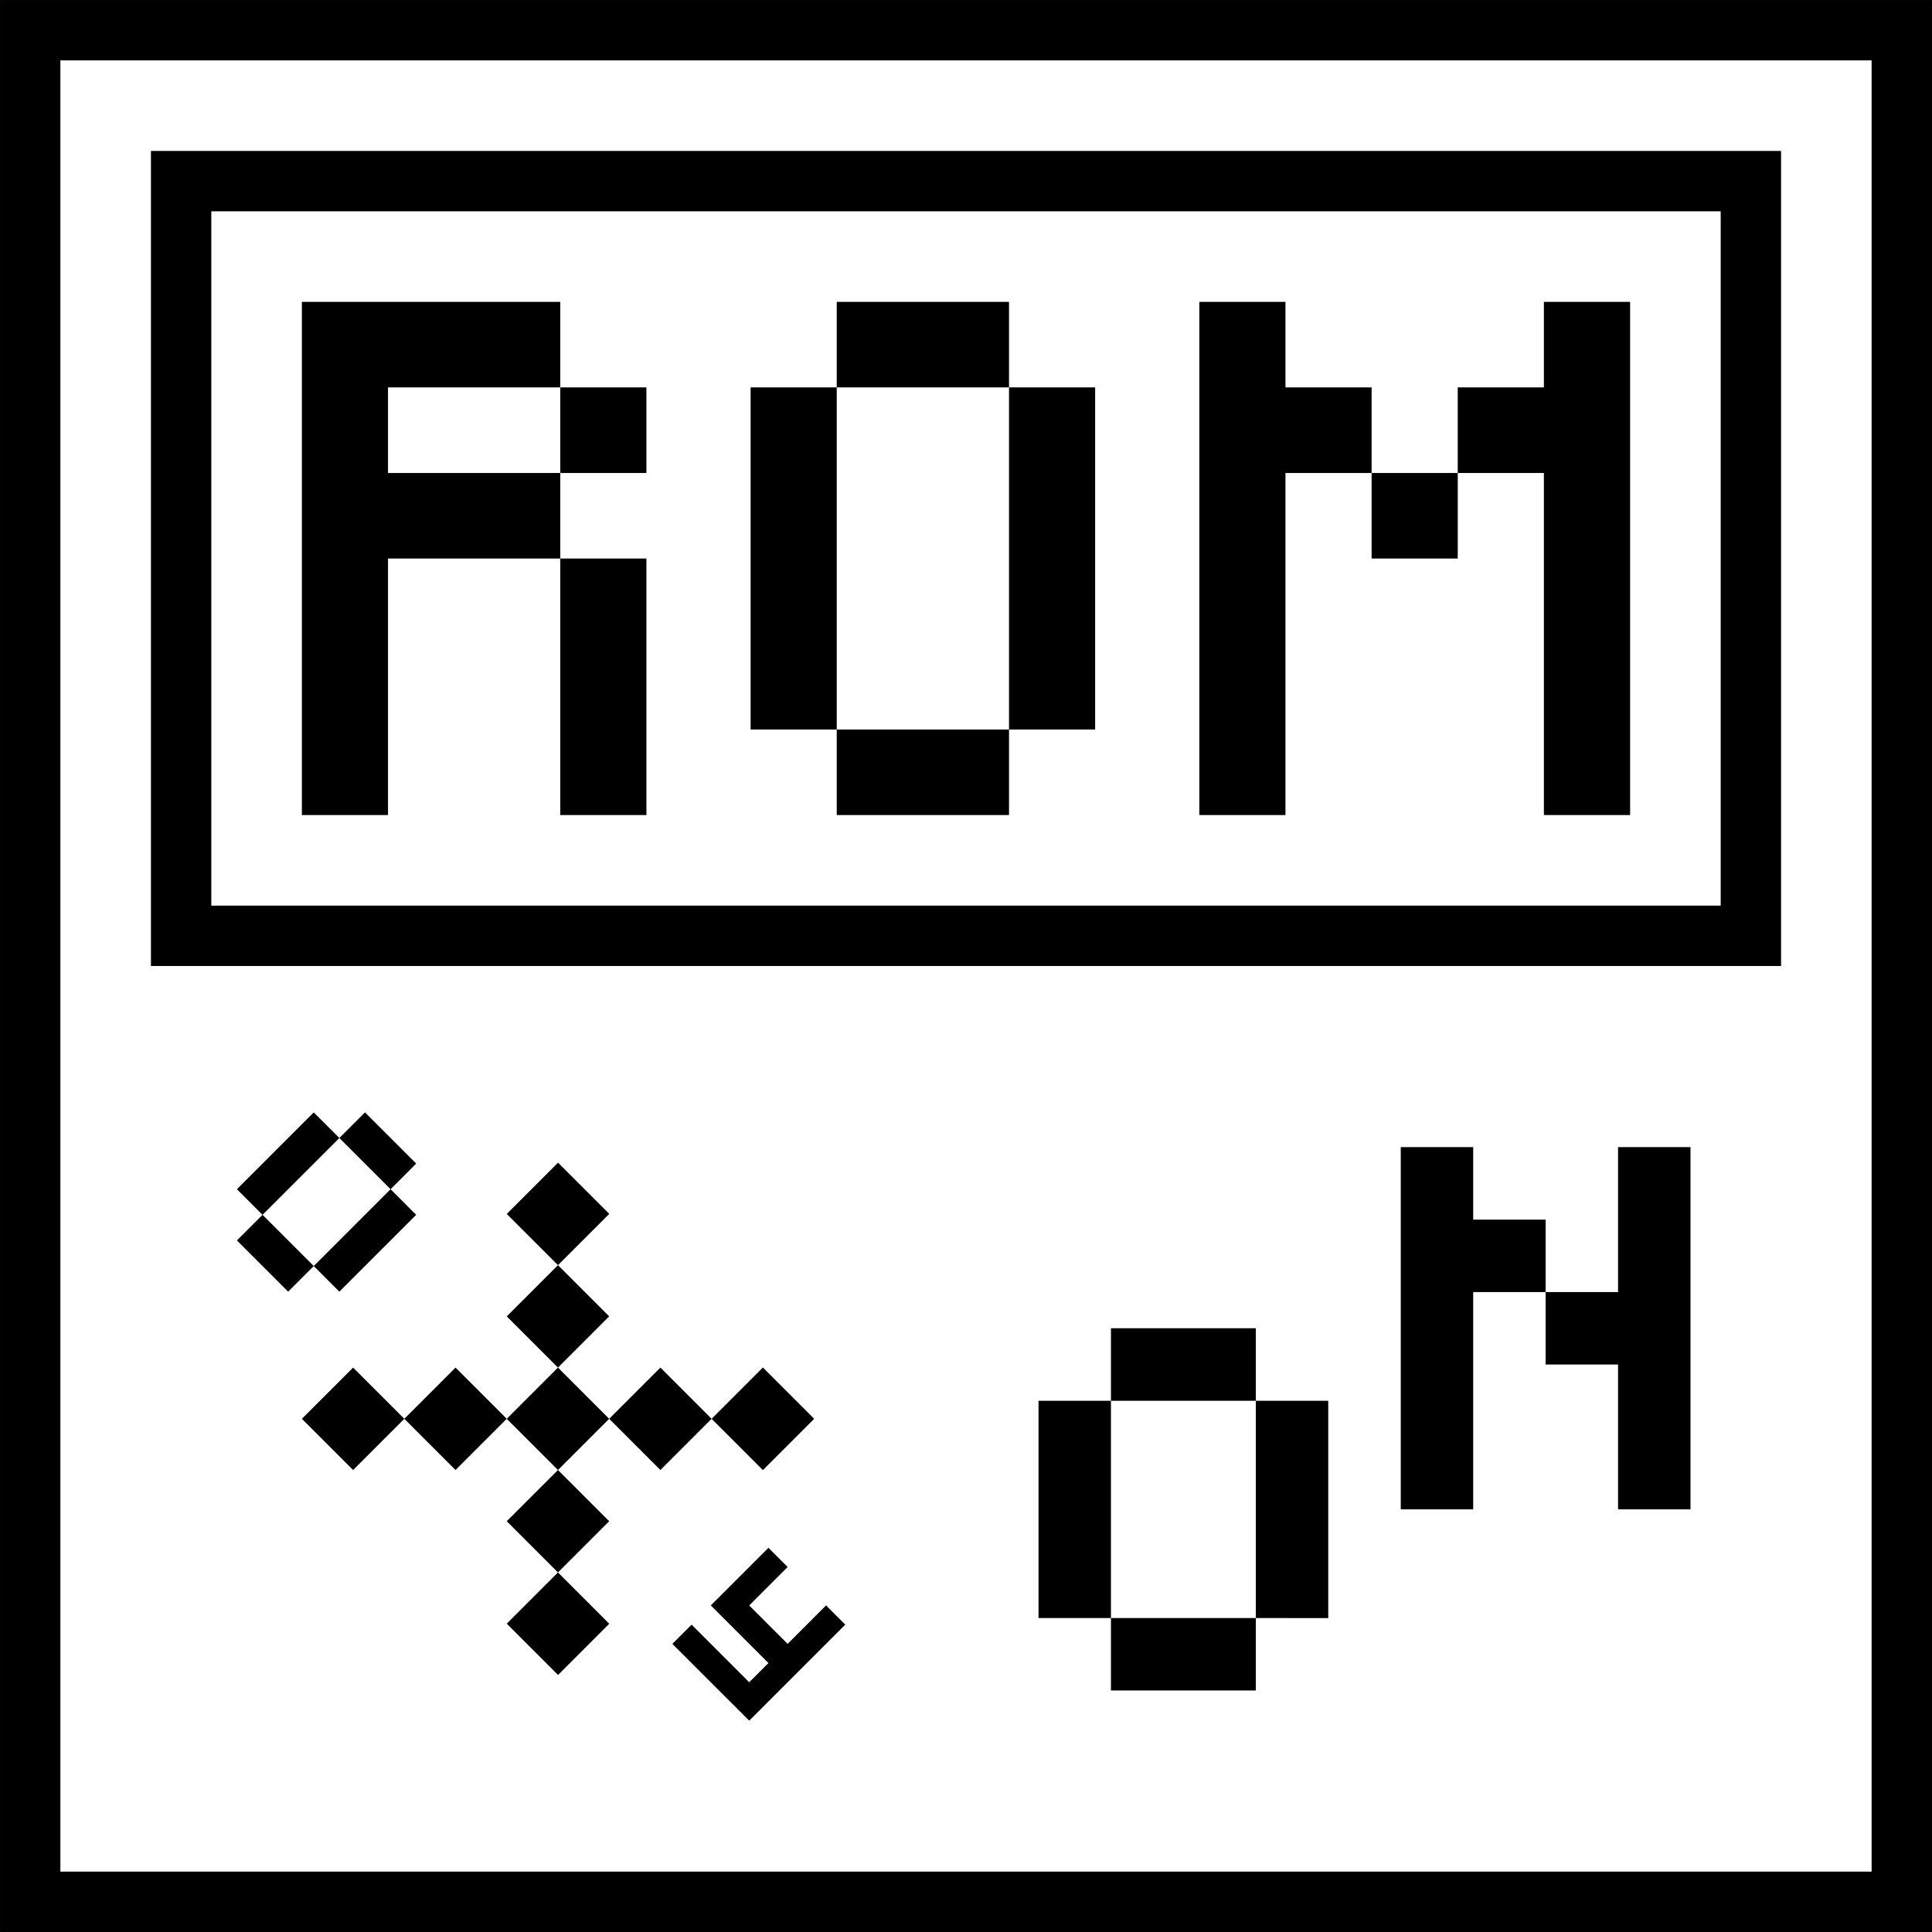
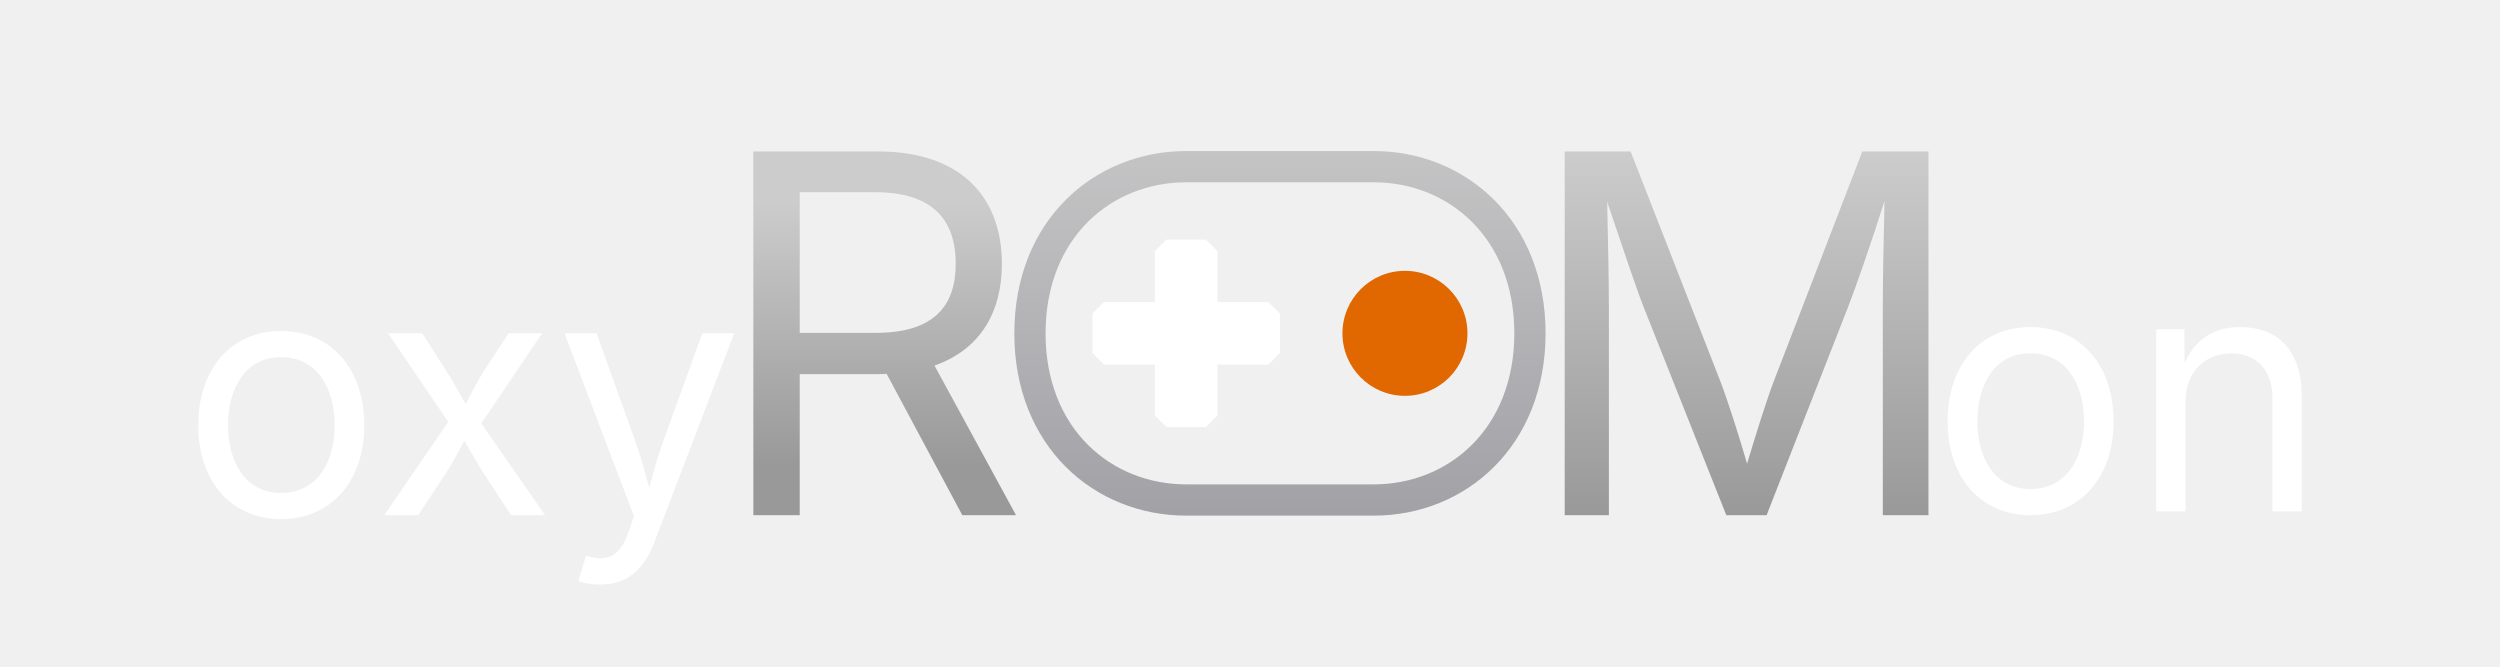
- <svg xmlns="http://www.w3.org/2000/svg" width="512" height="512" viewBox="0 0 135.467 135.467" version="1.1" id="svg329">
-   <defs id="defs326" />
+ <svg xmlns="http://www.w3.org/2000/svg" xmlns:xlink="http://www.w3.org/1999/xlink" width="1920" height="512" viewBox="0 0 1920 512" version="1.1" id="svg1">
+   <defs id="defs1">
+     <linearGradient id="linearGradient10">
+       <stop style="stop-color:#999999;stop-opacity:1;" offset="0" id="stop10" />
+       <stop style="stop-color:#cccccc;stop-opacity:1;" offset="1" id="stop11" />
+     </linearGradient>
+     <linearGradient id="linearGradient8">
+       <stop style="stop-color:#999999;stop-opacity:1;" offset="0" id="stop8" />
+       <stop style="stop-color:#cccccc;stop-opacity:1;" offset="1" id="stop9" />
+     </linearGradient>
+     <linearGradient id="linearGradient6">
+       <stop style="stop-color:#99999f;stop-opacity:1;" offset="0" id="stop6" />
+       <stop style="stop-color:#cccccc;stop-opacity:1;" offset="1" id="stop7" />
+     </linearGradient>
+     <linearGradient xlink:href="#linearGradient6" id="linearGradient7" x1="256" y1="460" x2="256" y2="52" gradientUnits="userSpaceOnUse" gradientTransform="translate(823.4046)" />
+     <linearGradient xlink:href="#linearGradient8" id="linearGradient9" x1="767.936" y1="74.138" x2="767.936" y2="-127.612" gradientUnits="userSpaceOnUse" />
+     <linearGradient xlink:href="#linearGradient10" id="linearGradient11" x1="1445.87" y1="445.575" x2="1445.87" y2="166.201" gradientUnits="userSpaceOnUse" gradientTransform="translate(-80)" />
+   </defs>
  <g id="layer1">
-     <rect id="rect387" width="131.233" height="131.233" x="2.117" y="2.117" style="fill:#ffffff;stroke:#000000;stroke-width:4.233;stroke-linejoin:miter;stroke-dasharray:none;stroke-opacity:1;fill-opacity:1" />
-     <g aria-label="x" id="text960" style="font-size:25.4px;line-height:1.25;font-family:Pixeled;-inkscape-font-specification:Pixeled;stroke-width:0.265">
-       <path d="m 21.167,99.483 3.591,-3.591 3.591,3.591 -3.591,3.591 z m 14.365,14.365 3.591,-3.591 3.596,3.596 -3.591,3.591 z m -7.182,-14.365 3.591,-3.591 3.591,3.591 -3.591,3.591 z m 7.182,7.182 3.591,-3.591 3.591,3.591 -3.591,3.591 z m 0,-7.182 3.591,-3.591 3.591,3.591 -3.591,3.591 z m 0,-7.182 3.591,-3.591 3.591,3.591 -3.591,3.591 z m 7.182,7.182 3.591,-3.591 3.591,3.591 -3.591,3.591 z m -7.182,-14.365 3.596,-3.596 3.591,3.591 -3.596,3.596 z m 14.365,14.365 3.596,-3.596 3.596,3.596 -3.596,3.596 z" id="path885" />
-     </g>
-     <rect style="fill:none;stroke:#000000;stroke-width:4.233;stroke-linejoin:miter;stroke-dasharray:none;stroke-opacity:1" id="rect1066" width="110.067" height="52.917" x="12.7" y="12.7" />
-     <g aria-label="ROM" transform="scale(1.003629,0.996384)" id="text1070" style="font-size:30.096px;line-height:1.25;font-family:Rust;-inkscape-font-specification:Rust;letter-spacing:1.254px;stroke-width:0.653">
-       <path d="M 39.143,57.357 V 39.304 h 6.018 v 18.053 z m 0,-24.071 v -6.025 h 6.018 v 6.025 z M 21.09,57.357 V 21.243 H 39.143 v 6.018 H 27.108 v 6.025 H 39.143 v 6.018 H 27.108 v 18.053 z" style="font-family:Pixeled;-inkscape-font-specification:Pixeled" id="path875" />
-       <path d="m 58.458,57.357 v -6.018 h 12.036 v 6.018 z m -6.018,-6.018 v -24.078 h 6.018 v 24.078 z m 18.053,0 v -24.078 h 6.018 v 24.078 z M 58.458,27.261 v -6.018 h 12.036 v 6.018 z" style="font-family:Pixeled;-inkscape-font-specification:Pixeled" id="path877" />
-       <path d="m 95.826,39.304 v -6.018 h 6.018 v 6.018 z M 83.791,57.357 V 21.243 H 89.808 v 6.018 h 6.018 v 6.025 H 89.808 v 24.071 z m 24.071,0 V 33.286 h -6.018 v -6.025 h 6.018 v -6.018 h 6.025 v 36.114 z" style="font-family:Pixeled;-inkscape-font-specification:Pixeled" id="path879" />
-     </g>
-     <g aria-label="o" id="text1142" style="font-size:12.7px;line-height:1.25;font-family:Pixeled;-inkscape-font-specification:Pixeled;stroke-width:0.265">
-       <path d="m 16.612,86.976 1.796,-1.796 3.591,3.591 -1.796,1.796 z m 0,-3.591 5.387,-5.387 1.796,1.796 -5.387,5.387 z m 5.387,5.387 5.387,-5.387 1.796,1.796 -5.387,5.387 z m 1.796,-8.978 1.798,-1.798 3.591,3.591 -1.798,1.798 z" id="path882" />
-     </g>
-     <g aria-label="y" id="text1146" style="font-size:9.525px;line-height:1.25;font-family:Rust;-inkscape-font-specification:Rust;stroke-width:0.265">
-       <path d="m 47.145,115.263 1.347,-1.347 4.04,4.04 1.347,-1.347 -4.04,-4.04 4.042,-4.042 1.347,1.347 -2.695,2.695 2.693,2.693 2.695,-2.695 1.347,1.347 -6.735,6.735 z" style="font-family:Pixeled;-inkscape-font-specification:Pixeled" id="path894" />
-     </g>
-     <g aria-label="o" id="text1150" style="font-size:25.4px;line-height:1.25;font-family:Pixeled;-inkscape-font-specification:Pixeled;stroke-width:0.265">
-       <path d="m 77.897,118.533 v -5.079 h 10.158 v 5.079 z m -5.079,-5.079 V 98.218 h 5.079 v 15.236 z m 15.236,0 V 98.218 h 5.079 V 113.455 Z M 77.897,98.218 V 93.133 h 10.158 v 5.085 z" id="path888" />
-     </g>
-     <g aria-label="n" id="text1154" style="font-size:25.4px;line-height:1.25;font-family:Pixeled;-inkscape-font-specification:Pixeled;stroke-width:0.265">
-       <path d="M 98.218,105.833 V 80.433 h 5.079 v 5.085 h 5.079 v 5.079 h -5.079 v 15.236 z m 15.236,0 V 95.676 h -5.079 v -5.079 h 5.079 V 80.433 h 5.079 v 25.4 z" id="path891" />
+     <g id="g6" transform="translate(-82,-49.88806)">
+       <g id="g11" transform="translate(57.50301)">
+         <g id="g5" transform="translate(-71.90761,49.88806)">
+           <path id="rect1" style="fill:none;stroke:url(#linearGradient7);stroke-width:24;stroke-linecap:round;stroke-linejoin:round;stroke-dasharray:none;stroke-opacity:1" d="m 1007.405,128 h 144 c 64.055,0 120,48.023 120,128 0,79.977 -55.974,128 -120,128 h -144 c -63.953,0 -120,-47.768 -120,-128 0,-80.232 56.064,-128 120,-128 z" />
+           <g id="g4">
+             <rect style="fill:#ffffff;fill-opacity:1;stroke:#ffffff;stroke-width:17.816;stroke-linecap:round;stroke-linejoin:bevel;stroke-dasharray:none;stroke-opacity:1" id="rect8" width="30.184" height="126.184" x="992.312" y="192.908" />
+             <rect style="fill:#ffffff;fill-opacity:1;stroke:#ffffff;stroke-width:17.816;stroke-linecap:round;stroke-linejoin:bevel;stroke-dasharray:none;stroke-opacity:1" id="rect8-3" width="30.184" height="126.184" x="240.908" y="-1070.497" transform="rotate(90)" />
+           </g>
+           <circle style="fill:#e16700;fill-opacity:1;stroke:none;stroke-width:16;stroke-linecap:round;stroke-linejoin:bevel;stroke-dasharray:none;stroke-opacity:1" id="path8" cx="1175.405" cy="256" r="48" />
+         </g>
+         <g id="g7" transform="translate(-64,332.6245)">
+           <text xml:space="preserve" style="font-style:normal;font-variant:normal;font-weight:normal;font-stretch:normal;font-size:256px;font-family:Inter;-inkscape-font-specification:Inter;writing-mode:lr-tb;direction:ltr;fill:#ffffff;fill-opacity:1;stroke-width:16;stroke-linecap:round;stroke-linejoin:bevel" x="227.75" y="112.951" id="text1">
+             <tspan id="tspan1" x="227.75" y="112.951">oxy</tspan>
+           </text>
+           <text xml:space="preserve" style="font-style:normal;font-variant:normal;font-weight:normal;font-stretch:normal;font-size:384px;font-family:Inter;-inkscape-font-specification:Inter;writing-mode:lr-tb;direction:ltr;fill:url(#linearGradient9);stroke-width:16;stroke-linecap:round;stroke-linejoin:bevel" x="633.311" y="112.951" id="text2">
+             <tspan id="tspan2" x="633.311" y="112.951" style="fill:url(#linearGradient9)">R</tspan>
+           </text>
+         </g>
+         <text xml:space="preserve" style="font-style:normal;font-variant:normal;font-weight:normal;font-stretch:normal;font-size:384px;font-family:Inter;-inkscape-font-specification:Inter;writing-mode:lr-tb;direction:ltr;fill:url(#linearGradient11);stroke-width:16;stroke-linecap:round;stroke-linejoin:bevel" x="1192.433" y="445.576" id="text3">
+           <tspan id="tspan3" x="1192.433" y="445.576" style="fill:url(#linearGradient11)">M</tspan>
+         </text>
+         <text xml:space="preserve" style="font-style:normal;font-variant:normal;font-weight:normal;font-stretch:normal;font-size:256px;font-family:Inter;-inkscape-font-specification:Inter;writing-mode:lr-tb;direction:ltr;fill:#ffffff;fill-opacity:1;stroke-width:16;stroke-linecap:round;stroke-linejoin:bevel" x="1507.244" y="442.576" id="text4">
+           <tspan id="tspan4" x="1507.244" y="442.576">on</tspan>
+         </text>
+       </g>
    </g>
  </g>
</svg>
